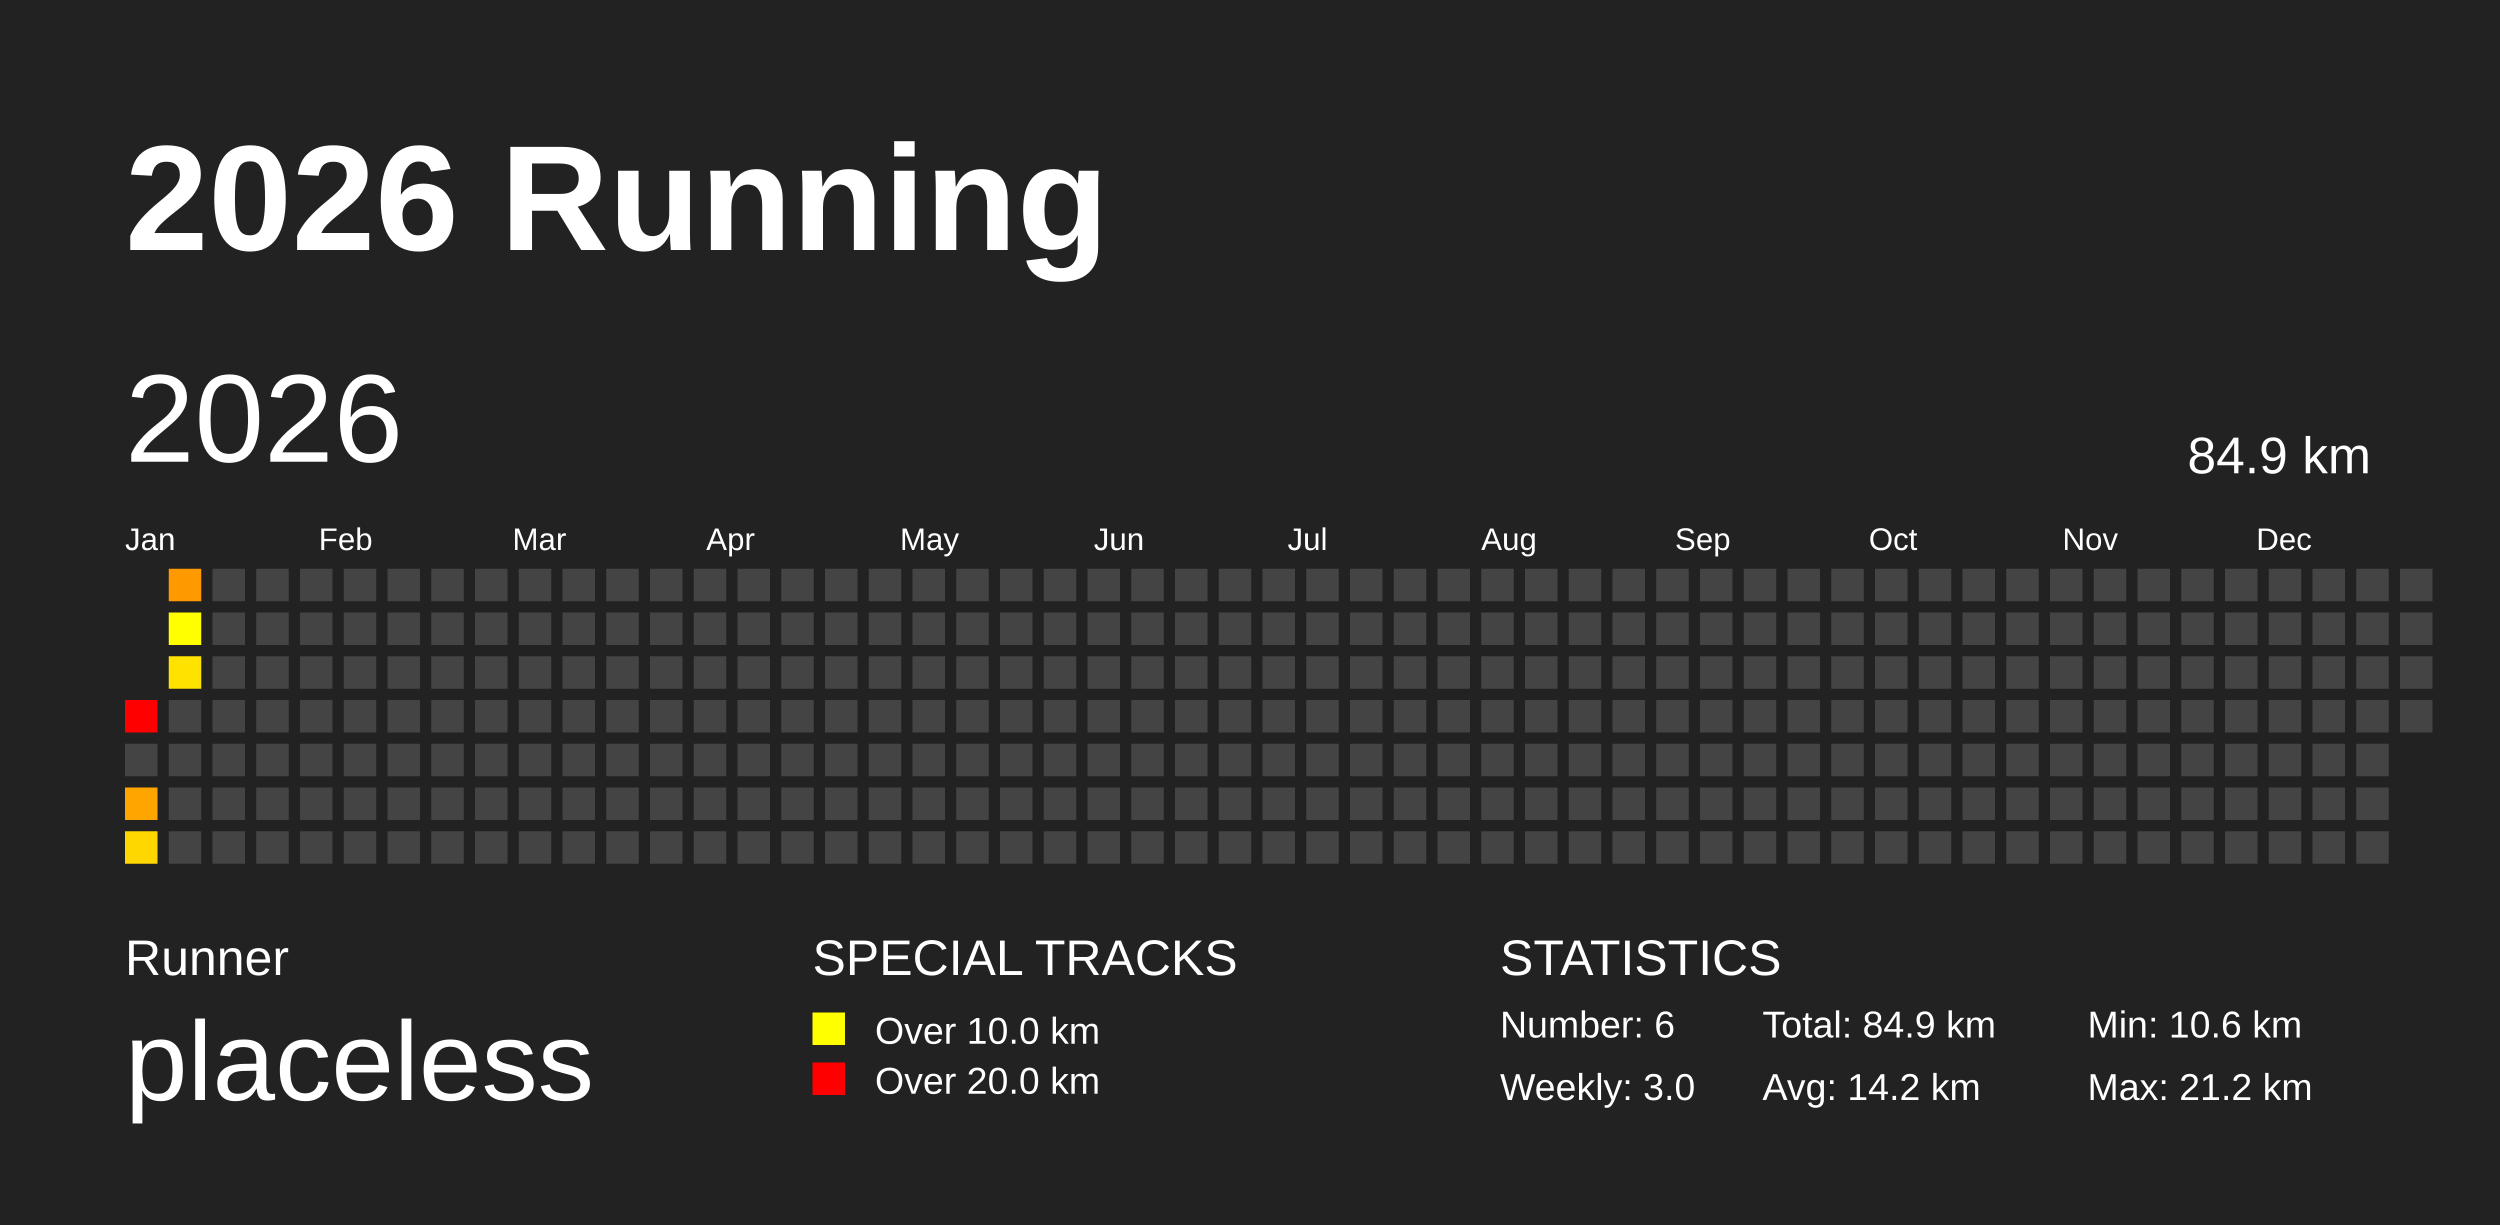
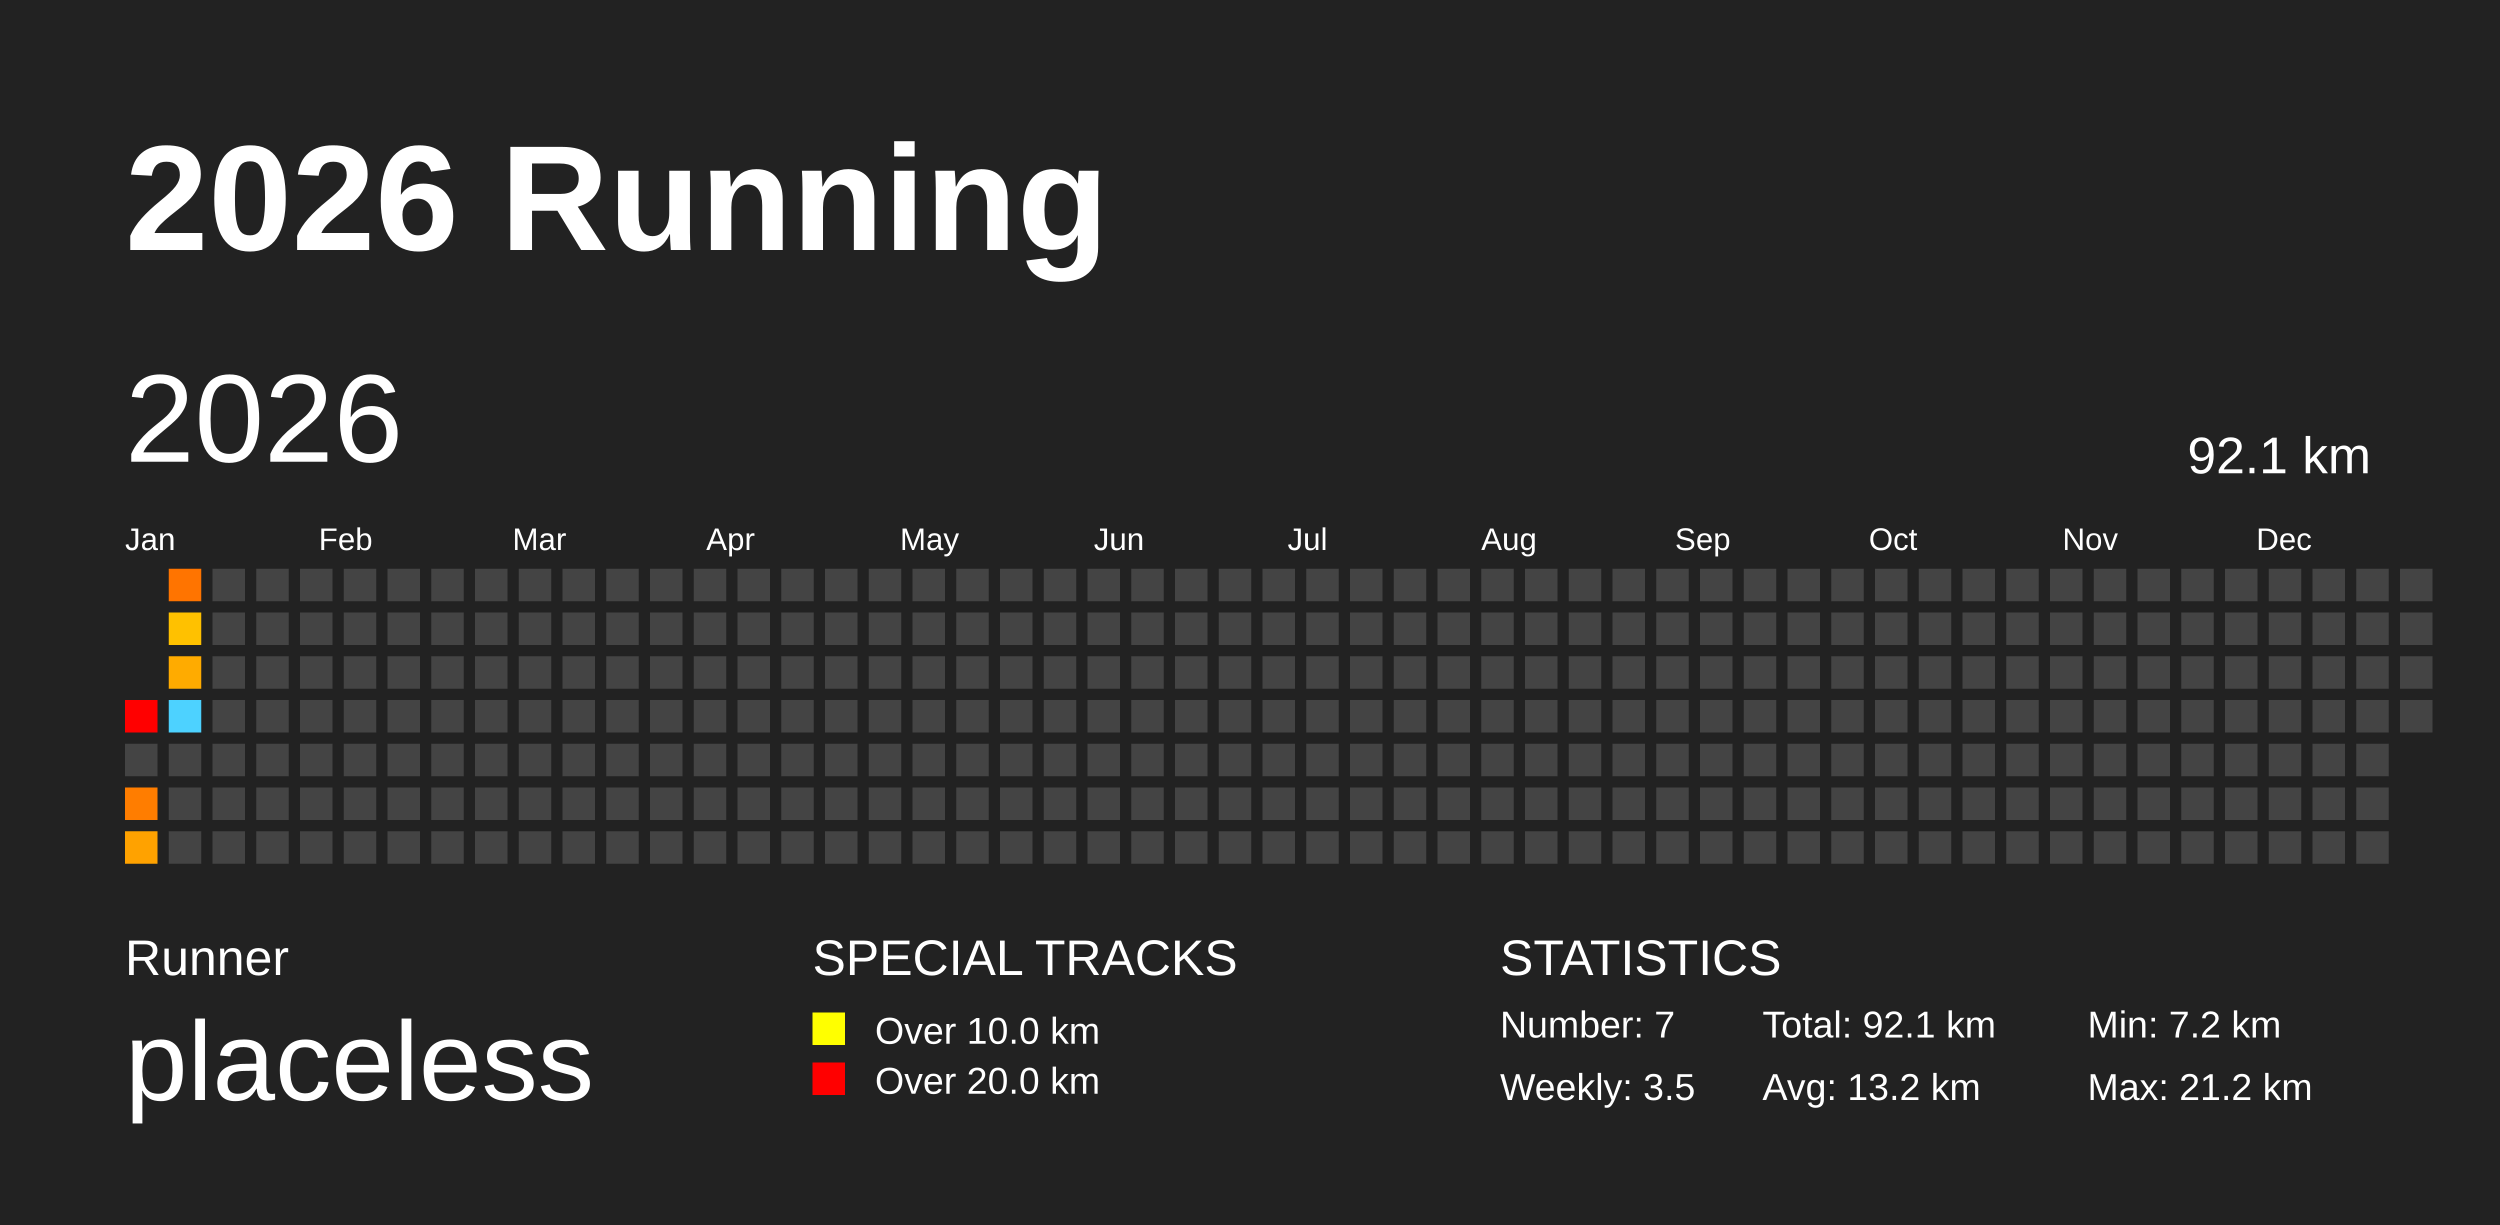
<svg xmlns="http://www.w3.org/2000/svg" baseProfile="full" height="98mm" version="1.1" viewBox="0,0,200,98" width="200mm">
  <defs />
  <rect fill="#222222" height="98" width="200" x="0" y="0" />
  <text fill="#FFFFFF" style="font-size:12px; font-family:Arial; font-weight:bold;" x="10" y="20">2026 Running</text>
  <text fill="#FFFFFF" style="font-size:4px; font-family:Arial" x="10" y="78">Runner</text>
  <text fill="#FFFFFF" style="font-size:9px; font-family:Arial" x="10" y="88">placeless</text>
  <text fill="#FFFFFF" style="font-size:4px; font-family:Arial" x="65" y="78">SPECIAL TRACKS</text>
  <rect fill="yellow" height="2.6" width="2.6" x="65" y="81" />
  <text fill="#FFFFFF" style="font-size:3px; font-family:Arial" x="70" y="83.5">Over 10.0 km</text>
  <rect fill="red" height="2.6" width="2.6" x="65" y="85" />
  <text fill="#FFFFFF" style="font-size:3px; font-family:Arial" x="70" y="87.5">Over 20.0 km</text>
  <text fill="#FFFFFF" style="font-size:4px; font-family:Arial" x="120" y="78">STATISTICS</text>
-   <text fill="#FFFFFF" style="font-size:3px; font-family:Arial" x="120" y="83">Number: 6</text>
-   <text fill="#FFFFFF" style="font-size:3px; font-family:Arial" x="120" y="88">Weekly: 3.0</text>
-   <text fill="#FFFFFF" style="font-size:3px; font-family:Arial" x="141" y="83">Total: 84.9 km</text>
-   <text fill="#FFFFFF" style="font-size:3px; font-family:Arial" x="141" y="88">Avg: 14.2 km</text>
-   <text fill="#FFFFFF" style="font-size:3px; font-family:Arial" x="167" y="83">Min: 10.6 km</text>
+   <text fill="#FFFFFF" style="font-size:3px; font-family:Arial" x="120" y="83">Number: 7</text>
+   <text fill="#FFFFFF" style="font-size:3px; font-family:Arial" x="120" y="88">Weekly: 3.5</text>
+   <text fill="#FFFFFF" style="font-size:3px; font-family:Arial" x="141" y="83">Total: 92.1 km</text>
+   <text fill="#FFFFFF" style="font-size:3px; font-family:Arial" x="141" y="88">Avg: 13.2 km</text>
+   <text fill="#FFFFFF" style="font-size:3px; font-family:Arial" x="167" y="83">Min: 7.2 km</text>
  <text fill="#FFFFFF" style="font-size:3px; font-family:Arial" x="167" y="88">Max: 21.2 km</text>
  <text dominant-baseline="hanging" fill="#FFFFFF" style="font-size:10.0px; font-family:Arial;" x="10" y="30">2026</text>
-   <text dominant-baseline="hanging" fill="#FFFFFF" style="font-size:4.125px; font-family:Arial;" x="175" y="35">84.9 km</text>
+   <text dominant-baseline="hanging" fill="#FFFFFF" style="font-size:4.125px; font-family:Arial;" x="175" y="35">92.1 km</text>
  <text fill="#FFFFFF" style="font-size:2.5px; font-family:Arial" x="10.0" y="44">Jan</text>
  <text fill="#FFFFFF" style="font-size:2.5px; font-family:Arial" x="25.5" y="44">Feb</text>
  <text fill="#FFFFFF" style="font-size:2.5px; font-family:Arial" x="41.0" y="44">Mar</text>
  <text fill="#FFFFFF" style="font-size:2.5px; font-family:Arial" x="56.5" y="44">Apr</text>
  <text fill="#FFFFFF" style="font-size:2.5px; font-family:Arial" x="72.0" y="44">May</text>
  <text fill="#FFFFFF" style="font-size:2.5px; font-family:Arial" x="87.5" y="44">Jun</text>
  <text fill="#FFFFFF" style="font-size:2.5px; font-family:Arial" x="103.0" y="44">Jul</text>
  <text fill="#FFFFFF" style="font-size:2.5px; font-family:Arial" x="118.5" y="44">Aug</text>
  <text fill="#FFFFFF" style="font-size:2.5px; font-family:Arial" x="134.0" y="44">Sep</text>
  <text fill="#FFFFFF" style="font-size:2.5px; font-family:Arial" x="149.5" y="44">Oct</text>
  <text fill="#FFFFFF" style="font-size:2.5px; font-family:Arial" x="165.0" y="44">Nov</text>
  <text fill="#FFFFFF" style="font-size:2.5px; font-family:Arial" x="180.5" y="44">Dec</text>
  <rect fill="red" height="2.6" width="2.6" x="10.0" y="56.0" />
  <rect fill="#444444" height="2.6" width="2.6" x="10.0" y="59.5" />
-   <rect fill="#ffa500" height="2.6" width="2.6" x="10.0" y="63.0" />
-   <rect fill="#ffd700" height="2.6" width="2.6" x="10.0" y="66.5" />
-   <rect fill="#ff9900" height="2.6" width="2.6" x="13.5" y="45.5" />
-   <rect fill="#ffff00" height="2.6" width="2.6" x="13.5" y="49.0" />
-   <rect fill="#ffe200" height="2.6" width="2.6" x="13.5" y="52.5" />
-   <rect fill="#444444" height="2.6" width="2.6" x="13.5" y="56.0" />
+   <rect fill="#ff7d00" height="2.6" width="2.6" x="10.0" y="63.0" />
+   <rect fill="#ffa200" height="2.6" width="2.6" x="10.0" y="66.5" />
+   <rect fill="#ff7400" height="2.6" width="2.6" x="13.5" y="45.5" />
+   <rect fill="#ffc100" height="2.6" width="2.6" x="13.5" y="49.0" />
+   <rect fill="#ffab00" height="2.6" width="2.6" x="13.5" y="52.5" />
+   <rect fill="#4dd2ff" height="2.6" width="2.6" x="13.5" y="56.0" />
  <rect fill="#444444" height="2.6" width="2.6" x="13.5" y="59.5" />
  <rect fill="#444444" height="2.6" width="2.6" x="13.5" y="63.0" />
  <rect fill="#444444" height="2.6" width="2.6" x="13.5" y="66.5" />
  <rect fill="#444444" height="2.6" width="2.6" x="17.0" y="45.5" />
  <rect fill="#444444" height="2.6" width="2.6" x="17.0" y="49.0" />
  <rect fill="#444444" height="2.6" width="2.6" x="17.0" y="52.5" />
  <rect fill="#444444" height="2.6" width="2.6" x="17.0" y="56.0" />
  <rect fill="#444444" height="2.6" width="2.6" x="17.0" y="59.5" />
  <rect fill="#444444" height="2.6" width="2.6" x="17.0" y="63.0" />
  <rect fill="#444444" height="2.6" width="2.6" x="17.0" y="66.5" />
  <rect fill="#444444" height="2.6" width="2.6" x="20.5" y="45.5" />
  <rect fill="#444444" height="2.6" width="2.6" x="20.5" y="49.0" />
  <rect fill="#444444" height="2.6" width="2.6" x="20.5" y="52.5" />
  <rect fill="#444444" height="2.6" width="2.6" x="20.5" y="56.0" />
  <rect fill="#444444" height="2.6" width="2.6" x="20.5" y="59.5" />
  <rect fill="#444444" height="2.6" width="2.6" x="20.5" y="63.0" />
  <rect fill="#444444" height="2.6" width="2.6" x="20.5" y="66.5" />
  <rect fill="#444444" height="2.6" width="2.6" x="24.0" y="45.5" />
  <rect fill="#444444" height="2.6" width="2.6" x="24.0" y="49.0" />
  <rect fill="#444444" height="2.6" width="2.6" x="24.0" y="52.5" />
  <rect fill="#444444" height="2.6" width="2.6" x="24.0" y="56.0" />
  <rect fill="#444444" height="2.6" width="2.6" x="24.0" y="59.5" />
  <rect fill="#444444" height="2.6" width="2.6" x="24.0" y="63.0" />
  <rect fill="#444444" height="2.6" width="2.6" x="24.0" y="66.5" />
  <rect fill="#444444" height="2.6" width="2.6" x="27.5" y="45.5" />
  <rect fill="#444444" height="2.6" width="2.6" x="27.5" y="49.0" />
  <rect fill="#444444" height="2.6" width="2.6" x="27.5" y="52.5" />
  <rect fill="#444444" height="2.6" width="2.6" x="27.5" y="56.0" />
  <rect fill="#444444" height="2.6" width="2.6" x="27.5" y="59.5" />
  <rect fill="#444444" height="2.6" width="2.6" x="27.5" y="63.0" />
  <rect fill="#444444" height="2.6" width="2.6" x="27.5" y="66.5" />
  <rect fill="#444444" height="2.6" width="2.6" x="31.0" y="45.5" />
  <rect fill="#444444" height="2.6" width="2.6" x="31.0" y="49.0" />
  <rect fill="#444444" height="2.6" width="2.6" x="31.0" y="52.5" />
  <rect fill="#444444" height="2.6" width="2.6" x="31.0" y="56.0" />
  <rect fill="#444444" height="2.6" width="2.6" x="31.0" y="59.5" />
  <rect fill="#444444" height="2.6" width="2.6" x="31.0" y="63.0" />
  <rect fill="#444444" height="2.6" width="2.6" x="31.0" y="66.5" />
  <rect fill="#444444" height="2.6" width="2.6" x="34.5" y="45.5" />
  <rect fill="#444444" height="2.6" width="2.6" x="34.5" y="49.0" />
  <rect fill="#444444" height="2.6" width="2.6" x="34.5" y="52.5" />
  <rect fill="#444444" height="2.6" width="2.6" x="34.5" y="56.0" />
  <rect fill="#444444" height="2.6" width="2.6" x="34.5" y="59.5" />
  <rect fill="#444444" height="2.6" width="2.6" x="34.5" y="63.0" />
  <rect fill="#444444" height="2.6" width="2.6" x="34.5" y="66.5" />
  <rect fill="#444444" height="2.6" width="2.6" x="38.0" y="45.5" />
  <rect fill="#444444" height="2.6" width="2.6" x="38.0" y="49.0" />
  <rect fill="#444444" height="2.6" width="2.6" x="38.0" y="52.5" />
  <rect fill="#444444" height="2.6" width="2.6" x="38.0" y="56.0" />
  <rect fill="#444444" height="2.6" width="2.6" x="38.0" y="59.5" />
  <rect fill="#444444" height="2.6" width="2.6" x="38.0" y="63.0" />
  <rect fill="#444444" height="2.6" width="2.6" x="38.0" y="66.5" />
  <rect fill="#444444" height="2.6" width="2.6" x="41.5" y="45.5" />
  <rect fill="#444444" height="2.6" width="2.6" x="41.5" y="49.0" />
  <rect fill="#444444" height="2.6" width="2.6" x="41.5" y="52.5" />
  <rect fill="#444444" height="2.6" width="2.6" x="41.5" y="56.0" />
  <rect fill="#444444" height="2.6" width="2.6" x="41.5" y="59.5" />
  <rect fill="#444444" height="2.6" width="2.6" x="41.5" y="63.0" />
  <rect fill="#444444" height="2.6" width="2.6" x="41.5" y="66.5" />
  <rect fill="#444444" height="2.6" width="2.6" x="45.0" y="45.5" />
  <rect fill="#444444" height="2.6" width="2.6" x="45.0" y="49.0" />
  <rect fill="#444444" height="2.6" width="2.6" x="45.0" y="52.5" />
  <rect fill="#444444" height="2.6" width="2.6" x="45.0" y="56.0" />
  <rect fill="#444444" height="2.6" width="2.6" x="45.0" y="59.5" />
  <rect fill="#444444" height="2.6" width="2.6" x="45.0" y="63.0" />
  <rect fill="#444444" height="2.6" width="2.6" x="45.0" y="66.5" />
  <rect fill="#444444" height="2.6" width="2.6" x="48.5" y="45.5" />
  <rect fill="#444444" height="2.6" width="2.6" x="48.5" y="49.0" />
  <rect fill="#444444" height="2.6" width="2.6" x="48.5" y="52.5" />
  <rect fill="#444444" height="2.6" width="2.6" x="48.5" y="56.0" />
  <rect fill="#444444" height="2.6" width="2.6" x="48.5" y="59.5" />
  <rect fill="#444444" height="2.6" width="2.6" x="48.5" y="63.0" />
  <rect fill="#444444" height="2.6" width="2.6" x="48.5" y="66.5" />
  <rect fill="#444444" height="2.6" width="2.6" x="52.0" y="45.5" />
  <rect fill="#444444" height="2.6" width="2.6" x="52.0" y="49.0" />
  <rect fill="#444444" height="2.6" width="2.6" x="52.0" y="52.5" />
  <rect fill="#444444" height="2.6" width="2.6" x="52.0" y="56.0" />
  <rect fill="#444444" height="2.6" width="2.6" x="52.0" y="59.5" />
  <rect fill="#444444" height="2.6" width="2.6" x="52.0" y="63.0" />
  <rect fill="#444444" height="2.6" width="2.6" x="52.0" y="66.5" />
  <rect fill="#444444" height="2.6" width="2.6" x="55.5" y="45.5" />
  <rect fill="#444444" height="2.6" width="2.6" x="55.5" y="49.0" />
  <rect fill="#444444" height="2.6" width="2.6" x="55.5" y="52.5" />
  <rect fill="#444444" height="2.6" width="2.6" x="55.5" y="56.0" />
  <rect fill="#444444" height="2.6" width="2.6" x="55.5" y="59.5" />
  <rect fill="#444444" height="2.6" width="2.6" x="55.5" y="63.0" />
  <rect fill="#444444" height="2.6" width="2.6" x="55.5" y="66.5" />
  <rect fill="#444444" height="2.6" width="2.6" x="59.0" y="45.5" />
  <rect fill="#444444" height="2.6" width="2.6" x="59.0" y="49.0" />
  <rect fill="#444444" height="2.6" width="2.6" x="59.0" y="52.5" />
  <rect fill="#444444" height="2.6" width="2.6" x="59.0" y="56.0" />
  <rect fill="#444444" height="2.6" width="2.6" x="59.0" y="59.5" />
  <rect fill="#444444" height="2.6" width="2.6" x="59.0" y="63.0" />
  <rect fill="#444444" height="2.6" width="2.6" x="59.0" y="66.5" />
  <rect fill="#444444" height="2.6" width="2.6" x="62.5" y="45.5" />
  <rect fill="#444444" height="2.6" width="2.6" x="62.5" y="49.0" />
  <rect fill="#444444" height="2.6" width="2.6" x="62.5" y="52.5" />
  <rect fill="#444444" height="2.6" width="2.6" x="62.5" y="56.0" />
  <rect fill="#444444" height="2.6" width="2.6" x="62.5" y="59.5" />
  <rect fill="#444444" height="2.6" width="2.6" x="62.5" y="63.0" />
  <rect fill="#444444" height="2.6" width="2.6" x="62.5" y="66.5" />
  <rect fill="#444444" height="2.6" width="2.6" x="66.0" y="45.5" />
  <rect fill="#444444" height="2.6" width="2.6" x="66.0" y="49.0" />
  <rect fill="#444444" height="2.6" width="2.6" x="66.0" y="52.5" />
  <rect fill="#444444" height="2.6" width="2.6" x="66.0" y="56.0" />
  <rect fill="#444444" height="2.6" width="2.6" x="66.0" y="59.5" />
  <rect fill="#444444" height="2.6" width="2.6" x="66.0" y="63.0" />
  <rect fill="#444444" height="2.6" width="2.6" x="66.0" y="66.5" />
  <rect fill="#444444" height="2.6" width="2.6" x="69.5" y="45.5" />
  <rect fill="#444444" height="2.6" width="2.6" x="69.5" y="49.0" />
  <rect fill="#444444" height="2.6" width="2.6" x="69.5" y="52.5" />
  <rect fill="#444444" height="2.6" width="2.6" x="69.5" y="56.0" />
  <rect fill="#444444" height="2.6" width="2.6" x="69.5" y="59.5" />
  <rect fill="#444444" height="2.6" width="2.6" x="69.5" y="63.0" />
  <rect fill="#444444" height="2.6" width="2.6" x="69.5" y="66.5" />
  <rect fill="#444444" height="2.6" width="2.6" x="73.0" y="45.5" />
  <rect fill="#444444" height="2.6" width="2.6" x="73.0" y="49.0" />
  <rect fill="#444444" height="2.6" width="2.6" x="73.0" y="52.5" />
  <rect fill="#444444" height="2.6" width="2.6" x="73.0" y="56.0" />
  <rect fill="#444444" height="2.6" width="2.6" x="73.0" y="59.5" />
  <rect fill="#444444" height="2.6" width="2.6" x="73.0" y="63.0" />
  <rect fill="#444444" height="2.6" width="2.6" x="73.0" y="66.5" />
  <rect fill="#444444" height="2.6" width="2.6" x="76.5" y="45.5" />
  <rect fill="#444444" height="2.6" width="2.6" x="76.5" y="49.0" />
  <rect fill="#444444" height="2.6" width="2.6" x="76.5" y="52.5" />
  <rect fill="#444444" height="2.6" width="2.6" x="76.5" y="56.0" />
  <rect fill="#444444" height="2.6" width="2.6" x="76.5" y="59.5" />
  <rect fill="#444444" height="2.6" width="2.6" x="76.5" y="63.0" />
  <rect fill="#444444" height="2.6" width="2.6" x="76.5" y="66.5" />
  <rect fill="#444444" height="2.6" width="2.6" x="80.0" y="45.5" />
  <rect fill="#444444" height="2.6" width="2.6" x="80.0" y="49.0" />
  <rect fill="#444444" height="2.6" width="2.6" x="80.0" y="52.5" />
  <rect fill="#444444" height="2.6" width="2.6" x="80.0" y="56.0" />
  <rect fill="#444444" height="2.6" width="2.6" x="80.0" y="59.5" />
  <rect fill="#444444" height="2.6" width="2.6" x="80.0" y="63.0" />
  <rect fill="#444444" height="2.6" width="2.6" x="80.0" y="66.5" />
  <rect fill="#444444" height="2.6" width="2.6" x="83.5" y="45.5" />
  <rect fill="#444444" height="2.6" width="2.6" x="83.5" y="49.0" />
  <rect fill="#444444" height="2.6" width="2.6" x="83.5" y="52.5" />
  <rect fill="#444444" height="2.6" width="2.6" x="83.5" y="56.0" />
  <rect fill="#444444" height="2.6" width="2.6" x="83.5" y="59.5" />
  <rect fill="#444444" height="2.6" width="2.6" x="83.5" y="63.0" />
  <rect fill="#444444" height="2.6" width="2.6" x="83.5" y="66.5" />
  <rect fill="#444444" height="2.6" width="2.6" x="87.0" y="45.5" />
  <rect fill="#444444" height="2.6" width="2.6" x="87.0" y="49.0" />
  <rect fill="#444444" height="2.6" width="2.6" x="87.0" y="52.5" />
  <rect fill="#444444" height="2.6" width="2.6" x="87.0" y="56.0" />
  <rect fill="#444444" height="2.6" width="2.6" x="87.0" y="59.5" />
  <rect fill="#444444" height="2.6" width="2.6" x="87.0" y="63.0" />
  <rect fill="#444444" height="2.6" width="2.6" x="87.0" y="66.5" />
  <rect fill="#444444" height="2.6" width="2.6" x="90.5" y="45.5" />
  <rect fill="#444444" height="2.6" width="2.6" x="90.5" y="49.0" />
  <rect fill="#444444" height="2.6" width="2.6" x="90.5" y="52.5" />
  <rect fill="#444444" height="2.6" width="2.6" x="90.5" y="56.0" />
  <rect fill="#444444" height="2.6" width="2.6" x="90.5" y="59.5" />
  <rect fill="#444444" height="2.6" width="2.6" x="90.5" y="63.0" />
  <rect fill="#444444" height="2.6" width="2.6" x="90.5" y="66.5" />
  <rect fill="#444444" height="2.6" width="2.6" x="94.0" y="45.5" />
  <rect fill="#444444" height="2.6" width="2.6" x="94.0" y="49.0" />
  <rect fill="#444444" height="2.6" width="2.6" x="94.0" y="52.5" />
  <rect fill="#444444" height="2.6" width="2.6" x="94.0" y="56.0" />
  <rect fill="#444444" height="2.6" width="2.6" x="94.0" y="59.5" />
  <rect fill="#444444" height="2.6" width="2.6" x="94.0" y="63.0" />
  <rect fill="#444444" height="2.6" width="2.6" x="94.0" y="66.5" />
  <rect fill="#444444" height="2.6" width="2.6" x="97.5" y="45.5" />
  <rect fill="#444444" height="2.6" width="2.6" x="97.5" y="49.0" />
  <rect fill="#444444" height="2.6" width="2.6" x="97.5" y="52.5" />
  <rect fill="#444444" height="2.6" width="2.6" x="97.5" y="56.0" />
  <rect fill="#444444" height="2.6" width="2.6" x="97.5" y="59.5" />
  <rect fill="#444444" height="2.6" width="2.6" x="97.5" y="63.0" />
  <rect fill="#444444" height="2.6" width="2.6" x="97.5" y="66.5" />
  <rect fill="#444444" height="2.6" width="2.6" x="101.0" y="45.5" />
  <rect fill="#444444" height="2.6" width="2.6" x="101.0" y="49.0" />
  <rect fill="#444444" height="2.6" width="2.6" x="101.0" y="52.5" />
  <rect fill="#444444" height="2.6" width="2.6" x="101.0" y="56.0" />
  <rect fill="#444444" height="2.6" width="2.6" x="101.0" y="59.5" />
  <rect fill="#444444" height="2.6" width="2.6" x="101.0" y="63.0" />
  <rect fill="#444444" height="2.6" width="2.6" x="101.0" y="66.5" />
  <rect fill="#444444" height="2.6" width="2.6" x="104.5" y="45.5" />
  <rect fill="#444444" height="2.6" width="2.6" x="104.5" y="49.0" />
  <rect fill="#444444" height="2.6" width="2.6" x="104.5" y="52.5" />
  <rect fill="#444444" height="2.6" width="2.6" x="104.5" y="56.0" />
  <rect fill="#444444" height="2.6" width="2.6" x="104.5" y="59.5" />
  <rect fill="#444444" height="2.6" width="2.6" x="104.5" y="63.0" />
  <rect fill="#444444" height="2.6" width="2.6" x="104.5" y="66.5" />
  <rect fill="#444444" height="2.6" width="2.6" x="108.0" y="45.5" />
  <rect fill="#444444" height="2.6" width="2.6" x="108.0" y="49.0" />
  <rect fill="#444444" height="2.6" width="2.6" x="108.0" y="52.5" />
  <rect fill="#444444" height="2.6" width="2.6" x="108.0" y="56.0" />
  <rect fill="#444444" height="2.6" width="2.6" x="108.0" y="59.5" />
  <rect fill="#444444" height="2.6" width="2.6" x="108.0" y="63.0" />
  <rect fill="#444444" height="2.6" width="2.6" x="108.0" y="66.5" />
  <rect fill="#444444" height="2.6" width="2.6" x="111.5" y="45.5" />
  <rect fill="#444444" height="2.6" width="2.6" x="111.5" y="49.0" />
  <rect fill="#444444" height="2.6" width="2.6" x="111.5" y="52.5" />
  <rect fill="#444444" height="2.6" width="2.6" x="111.5" y="56.0" />
  <rect fill="#444444" height="2.6" width="2.6" x="111.5" y="59.5" />
  <rect fill="#444444" height="2.6" width="2.6" x="111.5" y="63.0" />
  <rect fill="#444444" height="2.6" width="2.6" x="111.5" y="66.5" />
  <rect fill="#444444" height="2.6" width="2.6" x="115.0" y="45.5" />
  <rect fill="#444444" height="2.6" width="2.6" x="115.0" y="49.0" />
  <rect fill="#444444" height="2.6" width="2.6" x="115.0" y="52.5" />
  <rect fill="#444444" height="2.6" width="2.6" x="115.0" y="56.0" />
  <rect fill="#444444" height="2.6" width="2.6" x="115.0" y="59.5" />
  <rect fill="#444444" height="2.6" width="2.6" x="115.0" y="63.0" />
  <rect fill="#444444" height="2.6" width="2.6" x="115.0" y="66.5" />
  <rect fill="#444444" height="2.6" width="2.6" x="118.5" y="45.5" />
  <rect fill="#444444" height="2.6" width="2.6" x="118.5" y="49.0" />
  <rect fill="#444444" height="2.6" width="2.6" x="118.5" y="52.5" />
  <rect fill="#444444" height="2.6" width="2.6" x="118.5" y="56.0" />
  <rect fill="#444444" height="2.6" width="2.6" x="118.5" y="59.5" />
  <rect fill="#444444" height="2.6" width="2.6" x="118.5" y="63.0" />
  <rect fill="#444444" height="2.6" width="2.6" x="118.5" y="66.5" />
  <rect fill="#444444" height="2.6" width="2.6" x="122.0" y="45.5" />
  <rect fill="#444444" height="2.6" width="2.6" x="122.0" y="49.0" />
  <rect fill="#444444" height="2.6" width="2.6" x="122.0" y="52.5" />
  <rect fill="#444444" height="2.6" width="2.6" x="122.0" y="56.0" />
  <rect fill="#444444" height="2.6" width="2.6" x="122.0" y="59.5" />
  <rect fill="#444444" height="2.6" width="2.6" x="122.0" y="63.0" />
  <rect fill="#444444" height="2.6" width="2.6" x="122.0" y="66.5" />
  <rect fill="#444444" height="2.6" width="2.6" x="125.5" y="45.5" />
  <rect fill="#444444" height="2.6" width="2.6" x="125.5" y="49.0" />
  <rect fill="#444444" height="2.6" width="2.6" x="125.5" y="52.5" />
  <rect fill="#444444" height="2.6" width="2.6" x="125.5" y="56.0" />
  <rect fill="#444444" height="2.6" width="2.6" x="125.5" y="59.5" />
  <rect fill="#444444" height="2.6" width="2.6" x="125.5" y="63.0" />
  <rect fill="#444444" height="2.6" width="2.6" x="125.5" y="66.5" />
  <rect fill="#444444" height="2.6" width="2.6" x="129.0" y="45.5" />
  <rect fill="#444444" height="2.6" width="2.6" x="129.0" y="49.0" />
  <rect fill="#444444" height="2.6" width="2.6" x="129.0" y="52.5" />
  <rect fill="#444444" height="2.6" width="2.6" x="129.0" y="56.0" />
  <rect fill="#444444" height="2.6" width="2.6" x="129.0" y="59.5" />
  <rect fill="#444444" height="2.6" width="2.6" x="129.0" y="63.0" />
  <rect fill="#444444" height="2.6" width="2.6" x="129.0" y="66.5" />
  <rect fill="#444444" height="2.6" width="2.6" x="132.5" y="45.5" />
  <rect fill="#444444" height="2.6" width="2.6" x="132.5" y="49.0" />
  <rect fill="#444444" height="2.6" width="2.6" x="132.5" y="52.5" />
  <rect fill="#444444" height="2.6" width="2.6" x="132.5" y="56.0" />
  <rect fill="#444444" height="2.6" width="2.6" x="132.5" y="59.5" />
  <rect fill="#444444" height="2.6" width="2.6" x="132.5" y="63.0" />
  <rect fill="#444444" height="2.6" width="2.6" x="132.5" y="66.5" />
  <rect fill="#444444" height="2.6" width="2.6" x="136.0" y="45.5" />
  <rect fill="#444444" height="2.6" width="2.6" x="136.0" y="49.0" />
  <rect fill="#444444" height="2.6" width="2.6" x="136.0" y="52.5" />
  <rect fill="#444444" height="2.6" width="2.6" x="136.0" y="56.0" />
  <rect fill="#444444" height="2.6" width="2.6" x="136.0" y="59.5" />
  <rect fill="#444444" height="2.6" width="2.6" x="136.0" y="63.0" />
  <rect fill="#444444" height="2.6" width="2.6" x="136.0" y="66.5" />
  <rect fill="#444444" height="2.6" width="2.6" x="139.5" y="45.5" />
  <rect fill="#444444" height="2.6" width="2.6" x="139.5" y="49.0" />
  <rect fill="#444444" height="2.6" width="2.6" x="139.5" y="52.5" />
  <rect fill="#444444" height="2.6" width="2.6" x="139.5" y="56.0" />
  <rect fill="#444444" height="2.6" width="2.6" x="139.5" y="59.5" />
  <rect fill="#444444" height="2.6" width="2.6" x="139.5" y="63.0" />
  <rect fill="#444444" height="2.6" width="2.6" x="139.5" y="66.5" />
  <rect fill="#444444" height="2.6" width="2.6" x="143.0" y="45.5" />
  <rect fill="#444444" height="2.6" width="2.6" x="143.0" y="49.0" />
  <rect fill="#444444" height="2.6" width="2.6" x="143.0" y="52.5" />
  <rect fill="#444444" height="2.6" width="2.6" x="143.0" y="56.0" />
  <rect fill="#444444" height="2.6" width="2.6" x="143.0" y="59.5" />
  <rect fill="#444444" height="2.6" width="2.6" x="143.0" y="63.0" />
  <rect fill="#444444" height="2.6" width="2.6" x="143.0" y="66.5" />
  <rect fill="#444444" height="2.6" width="2.6" x="146.5" y="45.5" />
  <rect fill="#444444" height="2.6" width="2.6" x="146.5" y="49.0" />
  <rect fill="#444444" height="2.6" width="2.6" x="146.5" y="52.5" />
  <rect fill="#444444" height="2.6" width="2.6" x="146.5" y="56.0" />
  <rect fill="#444444" height="2.6" width="2.6" x="146.5" y="59.5" />
  <rect fill="#444444" height="2.6" width="2.6" x="146.5" y="63.0" />
  <rect fill="#444444" height="2.6" width="2.6" x="146.5" y="66.5" />
  <rect fill="#444444" height="2.6" width="2.6" x="150.0" y="45.5" />
  <rect fill="#444444" height="2.6" width="2.6" x="150.0" y="49.0" />
  <rect fill="#444444" height="2.6" width="2.6" x="150.0" y="52.5" />
  <rect fill="#444444" height="2.6" width="2.6" x="150.0" y="56.0" />
  <rect fill="#444444" height="2.6" width="2.6" x="150.0" y="59.5" />
  <rect fill="#444444" height="2.6" width="2.6" x="150.0" y="63.0" />
  <rect fill="#444444" height="2.6" width="2.6" x="150.0" y="66.5" />
  <rect fill="#444444" height="2.6" width="2.6" x="153.5" y="45.5" />
  <rect fill="#444444" height="2.6" width="2.6" x="153.5" y="49.0" />
  <rect fill="#444444" height="2.6" width="2.6" x="153.5" y="52.5" />
  <rect fill="#444444" height="2.6" width="2.6" x="153.5" y="56.0" />
  <rect fill="#444444" height="2.6" width="2.6" x="153.5" y="59.5" />
  <rect fill="#444444" height="2.6" width="2.6" x="153.5" y="63.0" />
  <rect fill="#444444" height="2.6" width="2.6" x="153.5" y="66.5" />
  <rect fill="#444444" height="2.6" width="2.6" x="157.0" y="45.5" />
  <rect fill="#444444" height="2.6" width="2.6" x="157.0" y="49.0" />
  <rect fill="#444444" height="2.6" width="2.6" x="157.0" y="52.5" />
  <rect fill="#444444" height="2.6" width="2.6" x="157.0" y="56.0" />
  <rect fill="#444444" height="2.6" width="2.6" x="157.0" y="59.5" />
  <rect fill="#444444" height="2.6" width="2.6" x="157.0" y="63.0" />
  <rect fill="#444444" height="2.6" width="2.6" x="157.0" y="66.5" />
  <rect fill="#444444" height="2.6" width="2.6" x="160.5" y="45.5" />
  <rect fill="#444444" height="2.6" width="2.6" x="160.5" y="49.0" />
  <rect fill="#444444" height="2.6" width="2.6" x="160.5" y="52.5" />
  <rect fill="#444444" height="2.6" width="2.6" x="160.5" y="56.0" />
  <rect fill="#444444" height="2.6" width="2.6" x="160.5" y="59.5" />
  <rect fill="#444444" height="2.6" width="2.6" x="160.5" y="63.0" />
  <rect fill="#444444" height="2.6" width="2.6" x="160.5" y="66.5" />
  <rect fill="#444444" height="2.6" width="2.6" x="164.0" y="45.5" />
  <rect fill="#444444" height="2.6" width="2.6" x="164.0" y="49.0" />
  <rect fill="#444444" height="2.6" width="2.6" x="164.0" y="52.5" />
  <rect fill="#444444" height="2.6" width="2.6" x="164.0" y="56.0" />
  <rect fill="#444444" height="2.6" width="2.6" x="164.0" y="59.5" />
  <rect fill="#444444" height="2.6" width="2.6" x="164.0" y="63.0" />
  <rect fill="#444444" height="2.6" width="2.6" x="164.0" y="66.5" />
  <rect fill="#444444" height="2.6" width="2.6" x="167.5" y="45.5" />
  <rect fill="#444444" height="2.6" width="2.6" x="167.5" y="49.0" />
  <rect fill="#444444" height="2.6" width="2.6" x="167.5" y="52.5" />
  <rect fill="#444444" height="2.6" width="2.6" x="167.5" y="56.0" />
  <rect fill="#444444" height="2.6" width="2.6" x="167.5" y="59.5" />
  <rect fill="#444444" height="2.6" width="2.6" x="167.5" y="63.0" />
  <rect fill="#444444" height="2.6" width="2.6" x="167.5" y="66.5" />
  <rect fill="#444444" height="2.6" width="2.6" x="171.0" y="45.5" />
  <rect fill="#444444" height="2.6" width="2.6" x="171.0" y="49.0" />
  <rect fill="#444444" height="2.6" width="2.6" x="171.0" y="52.5" />
  <rect fill="#444444" height="2.6" width="2.6" x="171.0" y="56.0" />
  <rect fill="#444444" height="2.6" width="2.6" x="171.0" y="59.5" />
  <rect fill="#444444" height="2.6" width="2.6" x="171.0" y="63.0" />
  <rect fill="#444444" height="2.6" width="2.6" x="171.0" y="66.5" />
  <rect fill="#444444" height="2.6" width="2.6" x="174.5" y="45.5" />
  <rect fill="#444444" height="2.6" width="2.6" x="174.5" y="49.0" />
  <rect fill="#444444" height="2.6" width="2.6" x="174.5" y="52.5" />
  <rect fill="#444444" height="2.6" width="2.6" x="174.5" y="56.0" />
  <rect fill="#444444" height="2.6" width="2.6" x="174.5" y="59.5" />
  <rect fill="#444444" height="2.6" width="2.6" x="174.5" y="63.0" />
  <rect fill="#444444" height="2.6" width="2.6" x="174.5" y="66.5" />
  <rect fill="#444444" height="2.6" width="2.6" x="178.0" y="45.5" />
  <rect fill="#444444" height="2.6" width="2.6" x="178.0" y="49.0" />
  <rect fill="#444444" height="2.6" width="2.6" x="178.0" y="52.5" />
  <rect fill="#444444" height="2.6" width="2.6" x="178.0" y="56.0" />
  <rect fill="#444444" height="2.6" width="2.6" x="178.0" y="59.5" />
  <rect fill="#444444" height="2.6" width="2.6" x="178.0" y="63.0" />
  <rect fill="#444444" height="2.6" width="2.6" x="178.0" y="66.5" />
  <rect fill="#444444" height="2.6" width="2.6" x="181.5" y="45.5" />
  <rect fill="#444444" height="2.6" width="2.6" x="181.5" y="49.0" />
  <rect fill="#444444" height="2.6" width="2.6" x="181.5" y="52.5" />
  <rect fill="#444444" height="2.6" width="2.6" x="181.5" y="56.0" />
  <rect fill="#444444" height="2.6" width="2.6" x="181.5" y="59.5" />
  <rect fill="#444444" height="2.6" width="2.6" x="181.5" y="63.0" />
  <rect fill="#444444" height="2.6" width="2.6" x="181.5" y="66.5" />
  <rect fill="#444444" height="2.6" width="2.6" x="185.0" y="45.5" />
  <rect fill="#444444" height="2.6" width="2.6" x="185.0" y="49.0" />
  <rect fill="#444444" height="2.6" width="2.6" x="185.0" y="52.5" />
  <rect fill="#444444" height="2.6" width="2.6" x="185.0" y="56.0" />
  <rect fill="#444444" height="2.6" width="2.6" x="185.0" y="59.5" />
  <rect fill="#444444" height="2.6" width="2.6" x="185.0" y="63.0" />
  <rect fill="#444444" height="2.6" width="2.6" x="185.0" y="66.5" />
  <rect fill="#444444" height="2.6" width="2.6" x="188.5" y="45.5" />
  <rect fill="#444444" height="2.6" width="2.6" x="188.5" y="49.0" />
  <rect fill="#444444" height="2.6" width="2.6" x="188.5" y="52.5" />
  <rect fill="#444444" height="2.6" width="2.6" x="188.5" y="56.0" />
  <rect fill="#444444" height="2.6" width="2.6" x="188.5" y="59.5" />
  <rect fill="#444444" height="2.6" width="2.6" x="188.5" y="63.0" />
  <rect fill="#444444" height="2.6" width="2.6" x="188.5" y="66.5" />
  <rect fill="#444444" height="2.6" width="2.6" x="192.0" y="45.5" />
  <rect fill="#444444" height="2.6" width="2.6" x="192.0" y="49.0" />
  <rect fill="#444444" height="2.6" width="2.6" x="192.0" y="52.5" />
  <rect fill="#444444" height="2.6" width="2.6" x="192.0" y="56.0" />
</svg>
